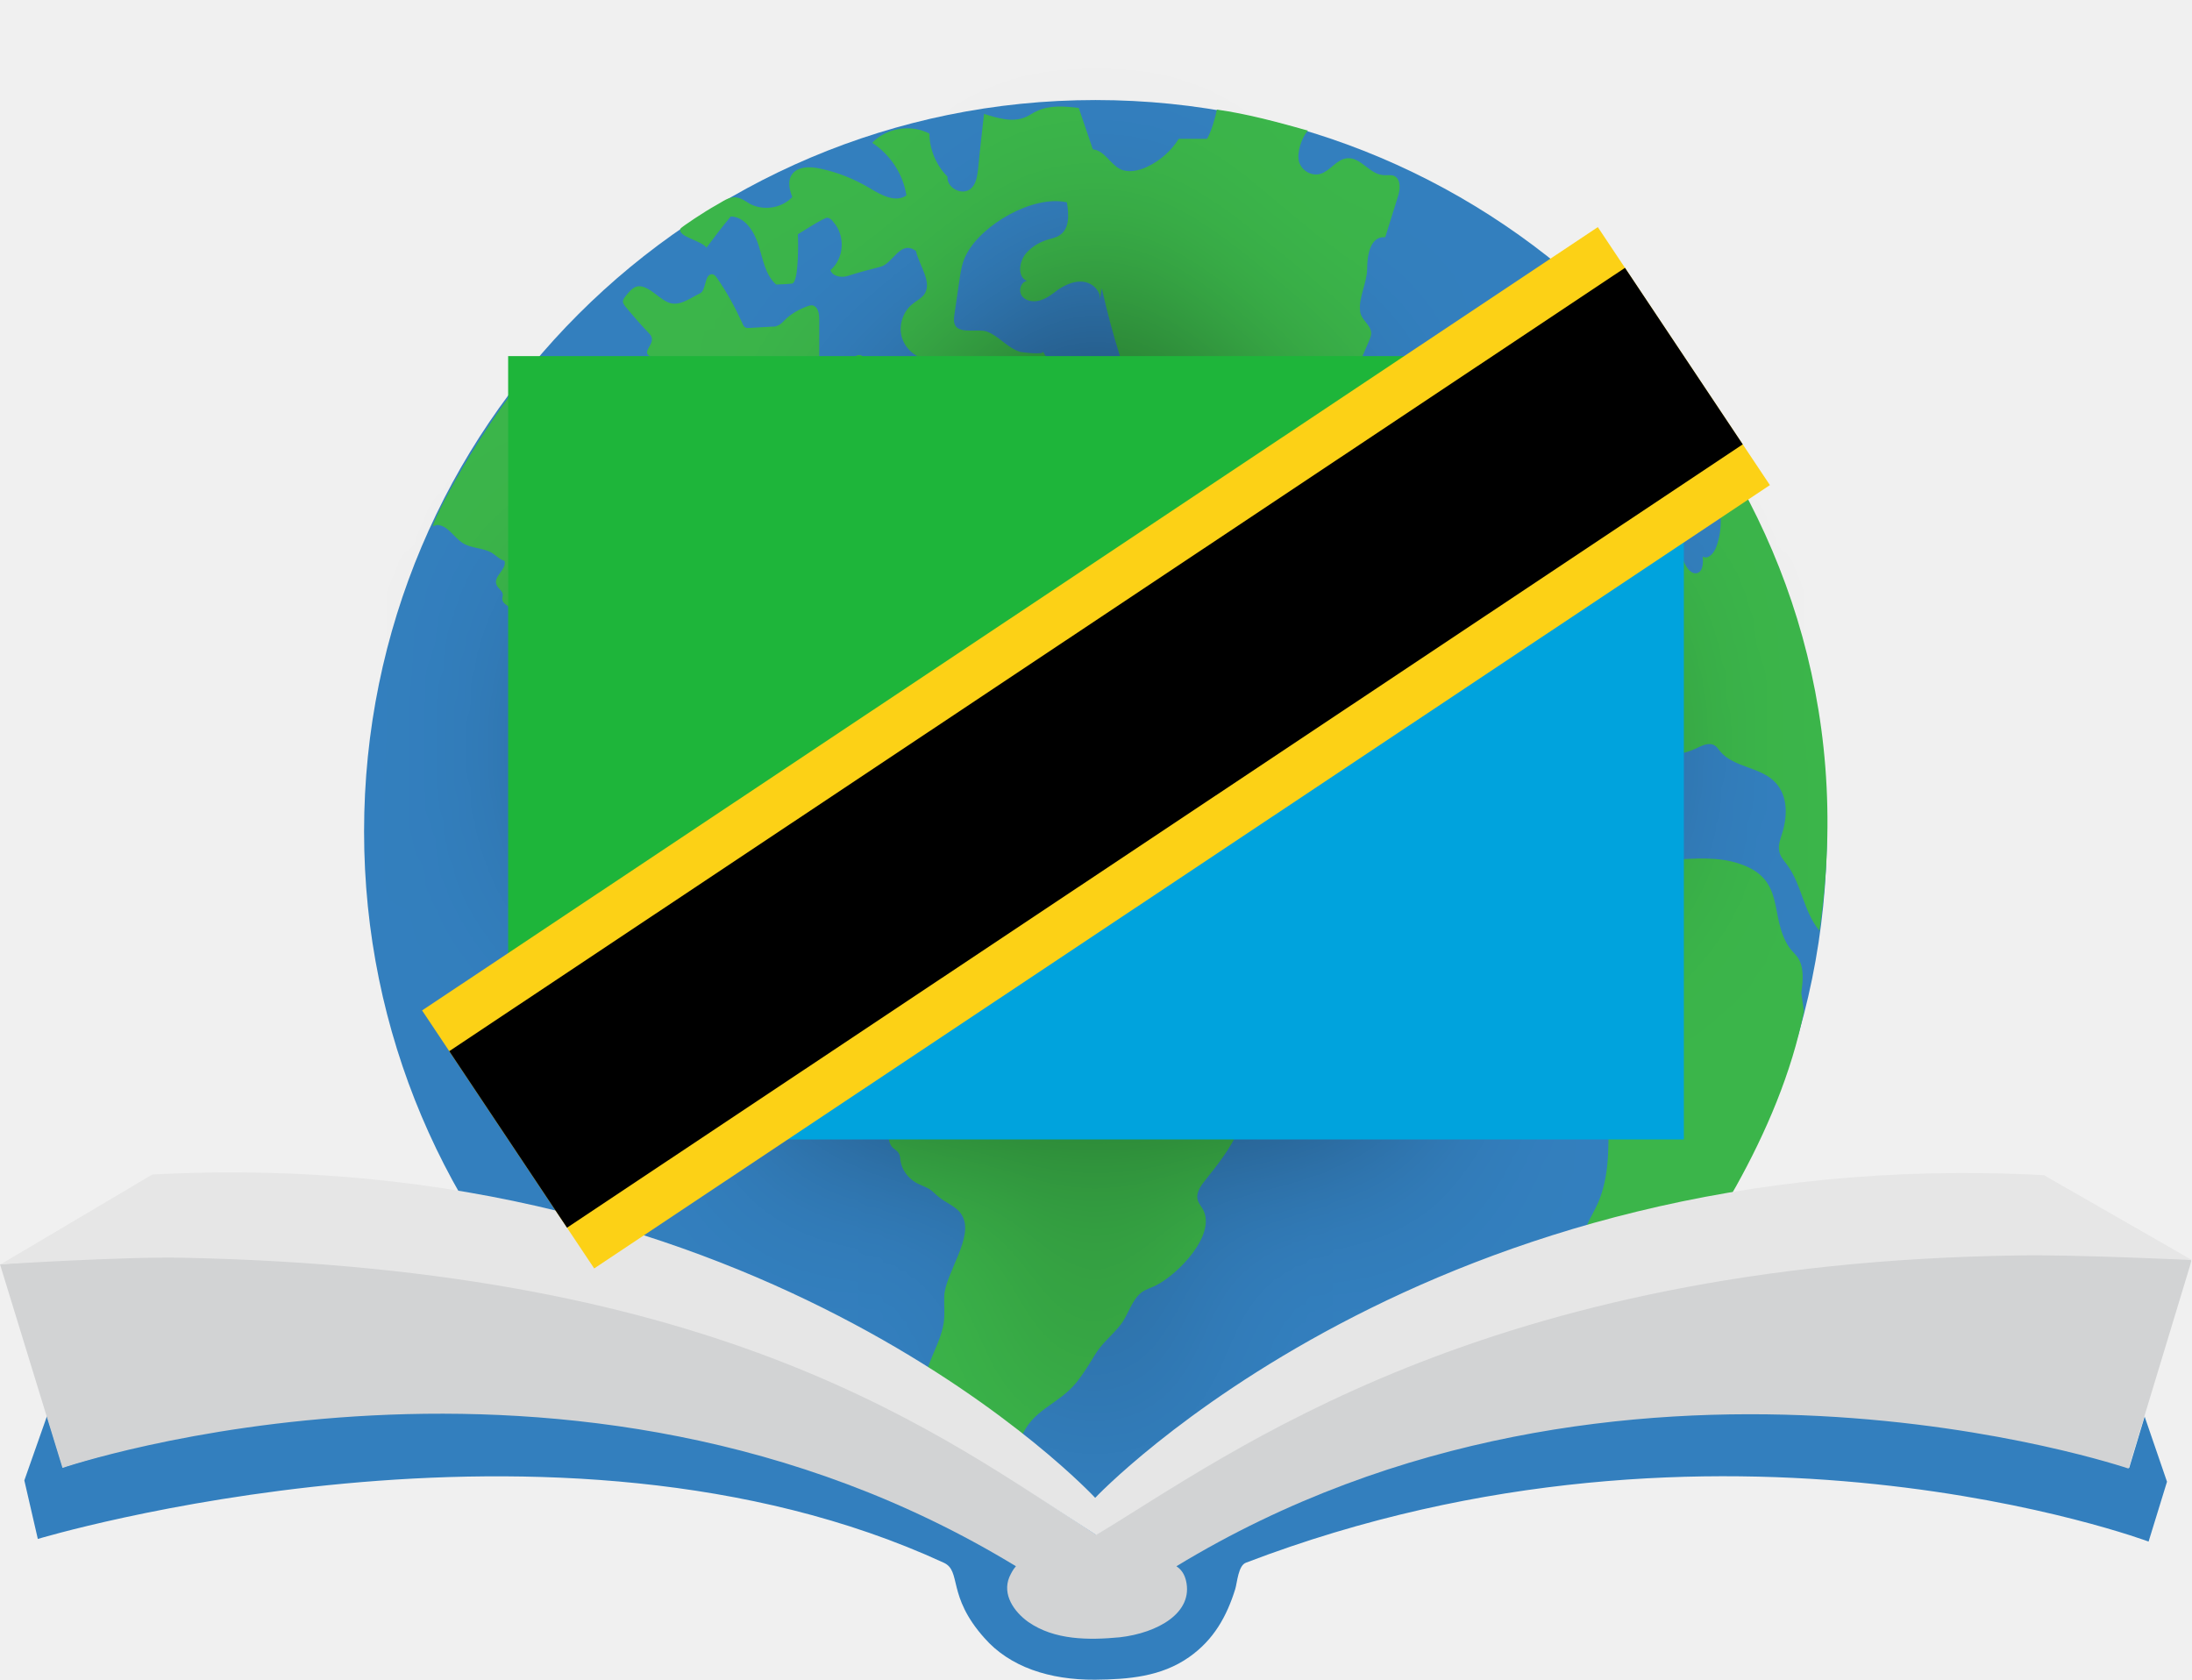
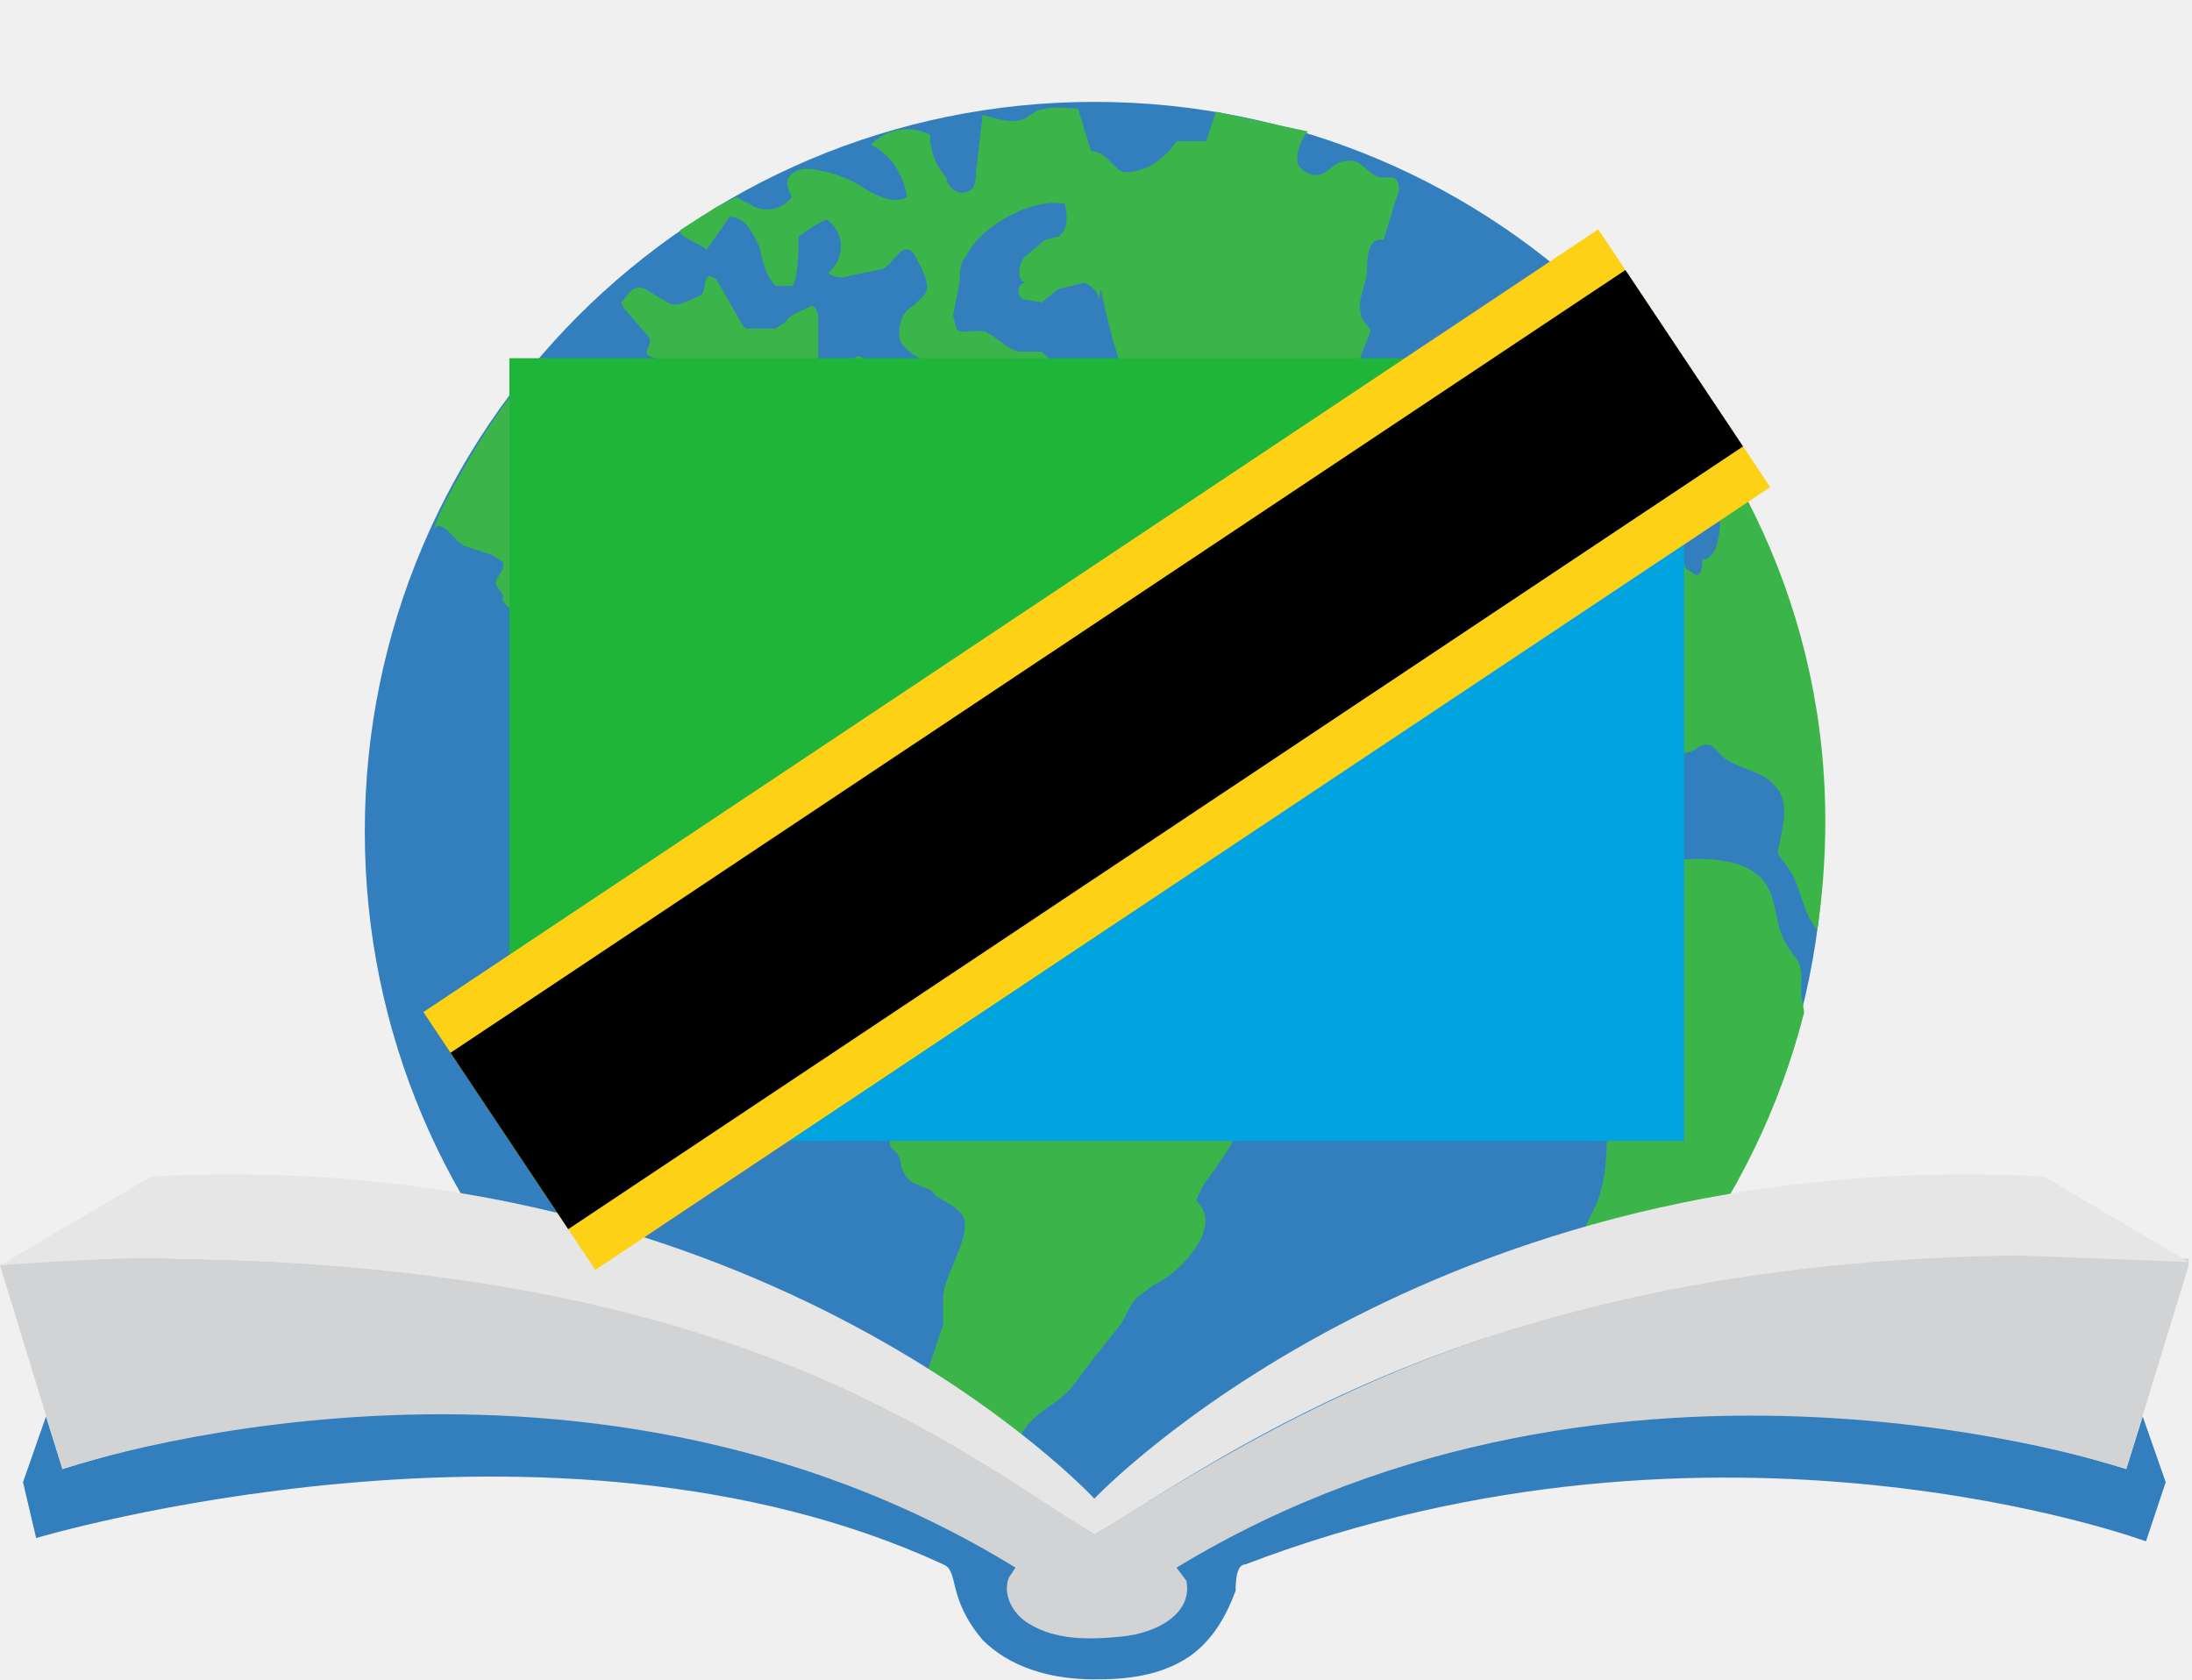
- <svg xmlns="http://www.w3.org/2000/svg" id="Storybooks_Kenya_Logo" viewBox="0 0 666.5 510.719" version="1.1" width="100%" height="100%">
+ <svg xmlns="http://www.w3.org/2000/svg" viewBox="0 0 667 511" version="1">
  <defs id="defs44">
-     <filter id="filter1795" x="-0.231" width="1.462" y="-0.223" height="1.445" color-interpolation-filters="sRGB">
-       <feGaussianBlur stdDeviation="27.684" id="feGaussianBlur1797" />
+     <filter id="filter1795" x="0" width="1" y="0" height="1" color-interpolation-filters="sRGB">
+       <feGaussianBlur stdDeviation="28" id="feGaussianBlur1797" />
    </filter>
-     <path transform="rotate(30)" stroke-miterlimit="10" d="M-1,55.426h2V-38C3,-40 3,-43 3,-46C3,-48 3,-56 0,-64.663C-3,-56 -3,-48 -3,-46C-3,-43 -3,-40 -1,-38z" id="spearshape" />
-     <filter id="filter1795-8" x="-0.231" width="1.462" y="-0.223" height="1.445" color-interpolation-filters="sRGB">
-       <feGaussianBlur stdDeviation="27.684" id="feGaussianBlur1797-3" />
+     <path transform="rotate(30)" stroke-miterlimit="10" d="M-1 55h2v-93c2-2 2-5 2-8 0-2 0-10-3-19-3 9-3 17-3 19 0 3 0 6 2 8z" id="spearshape" />
+     <filter id="filter1795-8" x="0" width="1" y="0" height="1" color-interpolation-filters="sRGB">
+       <feGaussianBlur stdDeviation="28" id="feGaussianBlur1797-3" />
    </filter>
    <clipPath id="band">
-       <circle cy="0" cx="0" r="735" id="circle53" />
+       <circle r="735" id="circle53" />
    </clipPath>
    <clipPath id="gcut">
-       <path d="m -31.5,0 v -70 h 63 V 0 z M 0,-47 v 12 h 31.5 v -12 z" id="path11" />
+       <path d="M-31 0v-70h63V0zM0-47v12h32v-12z" id="path11" />
    </clipPath>
  </defs>
-   <style id="style3">.st0{fill:#337FBE;} .st1{fill:#3BB54A;} .st2{fill:#FFFFFF;} .st3{fill:#D2D3D4;} .st4{fill:#E6E6E6;}</style>
-   <g id="g5" transform="translate(-43.00001,-52.4824)" />
-   <g id="g3036" transform="translate(-43.00001,-52.4824)">
-     <g transform="matrix(0.1714286,0,0,0.1714286,-427.6483,495.7743)" id="g3247">
-       <g transform="matrix(5.833333,0,0,5.833333,2494.615,-2892.017)" id="Globe">
-         <circle style="fill:#337fbe" d="m 598.5,305.3 c 0,122.828 -99.572,222.4 -222.4,222.4 -122.828,0 -222.4,-99.572 -222.4,-222.4 0,-122.828 99.572,-222.4 222.4,-222.4 122.828,0 222.4,99.572 222.4,222.4 z" class="st0" cx="376.1" cy="305.3" r="222.4" id="circle8" />
+   <style id="style3">.st0{fill:#337fbe}.st1{fill:#3bb54a}</style>
+   <g id="g3036" transform="translate(-43 -52)">
+     <g id="g3247">
+       <g id="Globe">
+         <circle class="st0" cx="376" cy="305" r="222" id="circle8" fill="#337fbe" />
        <g id="g10">
-           <path style="fill:#3bb54a" class="st1" d="m 175.8,212.1 c 3.3,0 5.1,3.7 7.9,5.5 2.7,1.7 6.2,1.4 8.9,3 1.3,0.8 2.3,2 3.8,2.4 0.8,2.5 -3.3,4.6 -2.5,7.1 0.4,1.3 1.9,1.9 2,3.2 0,0.5 -0.3,1.1 -0.1,1.7 0.3,1.4 2.3,1.7 2.8,3 0.3,0.8 -0.1,1.7 0.1,2.4 0.3,0.6 0.8,1 1.3,1.4 2.4,1.7 5,3 7.7,4.1 0.8,0.3 1.6,0.6 2.3,1.1 5.8,4.6 0,16.2 -1,21.5 -2.3,11.7 2.7,17.2 9.2,25.2 1.7,2 2.7,4.4 4.2,6.5 5.7,7.7 14.6,14.4 21.1,21.8 0.8,0.9 1.6,1.8 2.2,2.9 0.7,1.4 0.9,3.1 1.6,4.5 1.3,2.5 4,3.9 6.6,5.2 6,2.9 12.1,5.9 18.1,8.8 6.7,3.2 12.7,2 19.3,4.2 10,3.6 20.3,7.2 28.5,14.2 3.4,2.9 2.8,8.3 2.8,12.7 0,0.9 0,1.9 -0.5,2.8 -0.4,0.5 -0.8,0.9 -1.3,1.3 -1.1,0.9 -2.3,1.7 -3.3,2.5 -0.3,0.1 -0.5,0.4 -0.8,0.5 -1.1,1.1 -1.4,3 -0.6,4.4 -1.5,0.3 -2,2 -2.3,3.4 -0.4,2.3 -0.5,4.7 -0.6,7.1 -0.1,1.8 0,3.7 1.3,5 0.6,0.5 1.4,0.9 1.8,1.7 0.4,0.6 0.4,1.4 0.5,2.2 0.4,2.7 2.2,5.2 4.6,6.6 1.5,0.9 3.2,1.3 4.6,2.3 0.8,0.6 1.5,1.4 2.3,2 2.3,2 5.7,3 7.2,5.7 3.9,6.5 -5.2,17.7 -5.4,24.7 -0.1,2.9 0.3,5.9 -0.3,8.8 -1,5.1 -3.9,9.6 -5.2,14.6 -1.2,4.4 -4.4,10.4 -4.8,14.9 3,1.7 5.6,4.2 7.2,7.2 0.5,0.9 0.9,1.9 0.9,3 0,0.8 -0.4,1.5 -0.6,2.3 -1.9,5.1 -2.9,10.5 -3,16 0,0.6 0,1.3 0.3,1.9 0.3,0.5 0.6,1 1.1,1.4 3.7,3.4 8.5,5.7 13.6,6.5 1,-3.7 0.4,-7.5 0.8,-11.3 0.4,-4.8 2.2,-9.4 5.1,-13.3 0.1,-0.3 0.4,-0.5 0.6,-0.6 0.3,-0.1 0.6,-0.1 1,-0.1 1.9,-0.1 3.4,-1.4 4.4,-3 1,-1.5 1.5,-3.4 2.2,-5.1 3.3,-9 11.3,-10.1 17,-17.2 2,-2.5 3.7,-5.3 5.4,-8.1 2.2,-3.7 5.4,-6.1 7.9,-9.3 2.3,-2.9 3.3,-7.3 6.2,-9.7 1.3,-1.1 3.1,-1.5 4.6,-2.3 6.5,-3.2 18.8,-15.6 14.1,-23.4 -0.6,-0.9 -1.3,-1.8 -1.5,-2.9 -0.3,-1.5 0.5,-3.1 1.4,-4.4 2.6,-3.7 18.5,-21 8.9,-25.6 -1.7,-0.8 -3.6,-0.7 -5.4,-1.2 -5.1,-1.4 -7.8,-6.7 -12.5,-8.7 -5.4,-2.4 -12.1,-0.4 -16.2,-5.8 -1,-1.4 -1.7,-3 -2.6,-4.4 -1,-1.7 -2.4,-3.2 -3.8,-4.7 -2,-2.1 -3.9,-4.2 -5.9,-6.3 -0.5,-0.5 -1,-1 -1.6,-1.3 -3.1,-1.1 -9.7,1.3 -14.1,0.2 -0.3,1.4 -1.9,1.9 -3.3,2 -2.5,0.4 -5.7,0.5 -7.4,-1.4 -1,-1.1 -1.3,-2.7 -2,-3.9 -2,-3.7 -7.2,-5 -9,-8.9 -1,-0.8 -2.5,0 -3.3,1 -0.8,1 -0.9,2.4 -1.4,3.6 -1.3,3 -4.6,4.7 -6.2,7.5 -2.2,-1 -5.1,-2.7 -5.7,-5.1 -0.3,-0.8 -0.3,-1.7 -0.6,-2.3 -0.5,-1 -1.7,-1.4 -2.8,-1.8 -1.5,-0.6 -3,-1.4 -4.4,-2.2 -2.4,-1.4 -4.8,-3.4 -5.3,-6.2 -0.3,-1.7 0.1,-3.3 0.5,-5 0.3,-1 0.5,-1.9 0.8,-2.9 0.1,-0.5 0.3,-1.1 0.1,-1.7 -0.4,-1.3 -2.3,-1.3 -3.4,-0.5 -1.1,0.8 -1.9,1.9 -3.2,2.5 -1.1,0.5 -2.4,0.4 -3.6,1 -1.3,0.6 -1.9,2 -3.2,2.7 -2.7,1.2 -8.4,-1.3 -11,-2 -2.1,-0.5 -4.2,-1.5 -5.2,-3.3 -2.1,-3.6 -2,-13.2 1.3,-16 4.4,-3.8 3.1,-8.2 10.7,-7.6 3.6,0.3 7.1,0.8 10.7,1.5 2.7,0.5 6.8,-0.1 9.1,0.7 1.4,0.4 2.3,1.9 2.7,3.3 0.4,1.4 0.6,2.9 1.4,4.2 0.4,0.6 0.9,1.1 1.1,1.8 0.5,1.1 0.5,2.4 0.5,3.6 -0.1,3.2 -0.1,6.6 2,8.9 -0.1,-0.8 0.6,-1.4 1.4,-1.8 0.8,-0.3 1.7,-0.5 2,-1.1 0.4,-0.6 0.3,-1.4 0.1,-2 -0.8,-4.4 -1.4,-9 -1.8,-13.5 -0.1,-1.1 -0.3,-2.3 0,-3.3 0.1,-0.8 0.4,-1.4 0.8,-2 1.7,-3.6 4.4,-6.5 5.7,-10.3 1,-3 1.1,-6.9 3.9,-8.6 -0.4,-1.3 1.1,-2.8 2.4,-3 1.3,-0.3 2.7,0 3.9,-0.4 1.2,-0.4 2.3,-1.3 3.3,-2.2 3.3,-2.8 7,-5 10.7,-7.1 1.3,-0.8 2.5,-1.5 3.9,-1.9 1.8,-0.5 3.9,-0.9 4.7,-2.5 0.8,-1.5 0,-3.7 1.4,-4.7 0.8,-0.6 2.4,-0.9 2.2,-1.9 -0.1,-0.4 -0.4,-0.5 -0.6,-0.8 -1.7,-1.3 -3.4,-2.5 -5.5,-2.5 -0.9,0 -1.7,0.3 -2.5,0.3 -2.3,0 -4.1,-2.2 -5.3,-4.1 -0.1,-0.3 -0.4,-0.5 -0.4,-0.8 0,-0.4 0.1,-0.6 0.4,-1 1.4,-2.3 2.9,-4.7 4.3,-7 0.3,-0.5 0.6,-1 1,-1.3 1,-0.9 2.4,-0.8 3.7,-0.5 1.3,0.4 2.4,1 3.7,1.4 1.8,0.5 3.7,0.3 5.6,0.3 0.6,0 1.3,0 1.9,0.3 1.1,0.4 2,1.3 3,1.8 1,0.5 2.5,0.8 3.3,-0.3 0.8,-1 0.3,-2.8 1.4,-3.4 -1,-3.7 0.3,-8.3 2.8,-11.1 0.4,-0.5 0.9,-0.9 1.1,-1.5 0.1,-0.4 0.1,-0.9 0.1,-1.4 0,-2.2 -0.5,-4.8 -2.5,-5.5 -2.3,-0.8 -5.6,1.3 -8.1,1.3 -3.1,0 -7,-1.6 -10.1,-2.2 -0.4,-0.1 -0.9,-0.2 -1.2,-0.5 -0.3,-0.3 -0.5,-0.7 -0.6,-1.1 -0.9,-2.7 -3.2,-13.4 -5.9,-14.8 -1.3,-0.6 -6.6,-0.8 -8.3,-1 -1.1,-0.1 -2.4,0.5 -2.5,1.6 -0.1,0.4 0,0.8 0,1.3 -0.1,0.9 -1,1.7 -1.9,1.6 -1.1,-0.1 -1.8,-1.1 -2.4,-1.9 -3.2,-4.8 -6.3,-9.7 -9.6,-14.4 -0.3,-0.4 -0.6,-0.8 -1,-1 -0.4,-0.1 -0.9,-0.1 -1.3,-0.1 -2.3,0 -5.1,0.4 -5.8,2.5 -0.3,0.9 -0.6,2.2 -1.5,1.9 -0.4,6.4 3.7,13.6 4.4,20.1 0.1,0.8 0.1,1.7 -0.2,2.4 -0.3,0.6 -1,1.1 -1.5,1.6 -2.4,2.3 -4.5,12 -7.3,12.9 -0.7,0.2 -1.4,0 -2.1,-0.2 -1.8,-0.6 -3.6,-1.2 -4.8,-2.7 -0.9,-1.1 -1.4,-2.6 -2.2,-3.8 -1.4,-2.2 -3.9,-3.4 -6.2,-4.7 -3.6,-2 -12.1,-7 -13.5,-11.1 -1.2,-3.6 2.2,-6 3.3,-9.6 1.2,-4.4 1.5,-6.7 6.4,-8.4 7,-2.3 14.7,-6.2 22.1,-7.1 2.2,-0.3 4.7,-1 5.7,-3 1.1,-2.3 -0.3,-5 -2,-6.7 -2.9,-2.9 -6,-5.9 -8,-9.6 -0.9,-1.6 -2.9,-10.2 -6.5,-7.1 -0.4,0.3 -0.5,0.6 -0.8,0.9 -1.9,2.5 -5.2,3.8 -8.3,3 -1.3,-0.3 -1.5,-2.2 -1.5,-3.3 v -12.2 c 0,-1.8 -0.4,-3.9 -2.2,-4.2 -0.5,0 -0.9,0.1 -1.4,0.3 -2.5,0.9 -5,2.3 -6.9,4.2 -0.6,0.6 -1.3,1.4 -2.2,1.7 -0.5,0.3 -1.1,0.3 -1.7,0.3 -2.3,0.1 -4.6,0.3 -6.9,0.4 -0.4,0 -0.8,0 -1.1,-0.1 -0.5,-0.3 -0.8,-0.8 -1,-1.4 -2.2,-4.8 -4.7,-9.4 -7.7,-13.7 -0.4,-0.6 -1,-1.3 -1.8,-1.1 -2,0.3 -1.5,5 -3.4,5.8 -3,1.4 -6.4,4.3 -9.9,2.6 -1.9,-0.9 -3.4,-2.4 -5.1,-3.5 -3.9,-2.5 -5.4,-1.1 -7.8,2 -0.3,0.4 -0.6,0.9 -0.6,1.4 0,0.5 0.4,0.9 0.6,1.3 2.4,2.9 4.8,5.7 7.5,8.5 3,3.2 -4.7,6.1 2.2,7.4 1.6,0.3 2.6,2 3.2,3.5 0.6,1.6 1.1,3.3 2.4,4.3 0.3,0.3 0.7,0.5 1,0.9 2.7,4.5 -12.8,2.9 -14.6,1.8 -7.3,-4.2 -18.3,-11.1 -27.1,-10.6 -14.6,15 -32,46.6 -33,51.2" id="path12" />
-           <path style="fill:#3bb54a" class="st1" d="m 331.5,322.9 h -5 c 0.5,1.9 2.7,2.8 3.8,4.3 0.8,0.9 1,2.2 1.9,2.9 1.3,1.3 3.3,1.4 5.1,1.1 1.8,-0.4 3.6,-1.1 5.3,-1.3 1.1,-0.1 2.3,0.1 3.4,0 1,-0.1 2,-0.4 3,-0.6 0.9,-0.3 2,-1 1.8,-1.9 -0.1,-0.5 -0.6,-0.6 -1,-0.9 -1.4,-0.6 -2.9,-1.3 -4.6,-1.5 -0.8,-0.1 -1.5,0 -2.2,-0.3 -1.7,-0.6 -2.4,-2.5 -3.9,-3.4 -1.4,-0.8 -3.2,-0.4 -4.8,0.1 -1.1,0.3 -2.3,0.6 -3,1.4" id="path14" />
-           <path style="fill:#3bb54a" class="st1" d="m 590.7,354.4 c 0.5,-3.8 1,-8 -1.3,-11.1 -0.8,-1 -1.7,-1.8 -2.4,-2.8 -6.3,-9.5 -0.7,-20.6 -15.1,-25.4 -6.5,-2.2 -13.6,-1.6 -20.5,-1.2 -2.1,0.1 -4.3,0.2 -6.2,-0.7 -6.1,-2.9 -4.2,-12.3 -7.9,-17.9 -4,-6 -12.8,-5.8 -20,-4.8 -8.7,1.2 -17.4,2.3 -26.2,3.5 -2.5,0.3 -5,0.7 -7.2,1.7 -5,2.4 -7.6,7.7 -9.9,12.7 -8.5,18.5 -17,40.2 -8,58.4 2.5,5 7.9,9.9 13.1,7.8 3.2,-1.3 4.9,-4.8 7.7,-6.8 4.9,-3.7 12.2,-2.3 17.5,0.9 5.3,3.1 9.8,7.7 15.4,10.4 4.1,1.9 9,3.1 11.1,7.1 1.1,2 1.1,4.4 1.2,6.7 0.2,9.2 0.3,18.8 -3.9,27 -2.2,4.3 -5.5,9.4 -2.9,13.4 1,1.5 2.7,2.5 4.1,3.6 6.5,5.4 6.3,15.3 5.5,23.8 0.4,-4.6 15.3,-16.7 18.5,-21 6.5,-8.4 12.3,-17.2 17.5,-26.4 9.2,-16.5 17,-34.7 20.7,-53.3" id="path16" />
-           <path style="fill:#3bb54a" class="st1" d="m 596,335.2 c -4.6,-5.7 -5.2,-13.7 -9.5,-19.6 -1,-1.4 -2.3,-2.7 -2.5,-4.4 -0.4,-1.7 0.3,-3.4 0.8,-5.1 1.7,-5.2 1.9,-11.4 -1.8,-15.5 -4.4,-5 -12.8,-4.6 -17,-9.7 -0.5,-0.6 -1,-1.4 -1.7,-1.8 -1.8,-1 -3.8,0.1 -5.7,1 -3.8,1.8 -8.3,2.3 -12.3,1.3 1.1,-2.2 0.9,-5 -0.5,-6.9 -1.5,-1.9 -4.1,-2.9 -6.5,-2.4 -2.8,0.6 -5.2,3.2 -8.1,3.2 -1.5,0 -2.8,-0.8 -4.3,-1 -2.9,-0.6 -6,0.1 -8.8,0.9 -2.3,0.6 -4.6,1.3 -6.5,2.5 -1.9,1.4 -3.4,3.6 -3.2,5.8 -2.4,-0.8 -5.3,0.1 -6.9,2.2 -1.8,0.5 -3.6,1 -5.3,1.4 -4.3,1.1 -9.8,2 -12.7,-1.3 -1.1,-1.3 -1.7,-3 -2.2,-4.8 -0.9,-3 -1.8,-6.1 -2.7,-9.3 -0.9,-2.9 -1.3,-6.9 1.4,-8.1 1,-0.5 2.3,-0.4 3.6,-0.5 2.9,-0.4 5.5,-2.3 6.6,-5 0.6,0 1.3,-0.1 1.9,-0.1 1.1,-5.1 -3.8,-10.5 -1.4,-15.1 2.2,0.6 4.3,-0.8 5.8,-2.4 1.5,-1.7 3,-3.4 5.3,-3.8 1.9,-0.3 3.8,0.5 5.6,-0.1 1.5,-0.5 2.4,-2 3.8,-2.7 2.3,-1.1 5.1,0.1 7,1.9 1.9,1.8 3.4,3.9 5.7,5.2 2.2,1.1 5,1.4 7.2,0.4 0.8,-0.3 1.4,-0.8 1.9,-1.4 0.4,-0.6 0.5,-1.5 0.5,-2.3 0.3,-3.6 0.4,-7.6 -2.3,-10 -0.9,-0.9 -2.2,-1.4 -3.2,-2.3 -1.3,-1 -2.3,-2.3 -3.3,-3.6 -0.9,-1.1 -1.8,-2.5 -1.5,-3.9 0.4,-1.5 2.3,-2.3 3.8,-2.3 1.5,0 3.3,0.4 4.8,0 0.3,-0.8 0.6,-1.4 0.9,-2.2 2.9,0.3 6.4,0.1 9.1,-0.6 2.5,-0.6 5.1,-2 7.6,-1.3 2.5,0.9 3.8,3.7 4.4,6.4 0.5,2.7 0.8,5.6 2.5,7.6 0.5,0.6 1.3,1.3 2.2,1.3 2.2,0 2.5,-3 2.2,-5.1 1.7,1 3.4,-1 4.1,-2.8 2.2,-5.8 1.8,-12.7 -1,-18.4 -2.7,-5.2 -7.4,-9.7 -7.9,-15.5 -3.6,3.6 -6.2,8 -7.6,12.8 -0.8,2.8 -1.4,6 -3.7,7.7 -1,0.8 -2.2,1.1 -3.3,1.5 -6.1,1.9 -12.4,3.2 -18.9,3.7 -2.5,0.3 -5.5,0.1 -7.2,-1.7 -2.4,-2.4 -1.5,-6.7 0.5,-9.4 2,-2.7 5,-5 6.6,-7.9 0.6,-1.1 1.1,-2.4 2,-3.4 1.9,-2 5,-2.2 7.4,-3.6 2.9,-1.8 4.2,-5.3 4.7,-8.6 0.6,-3.3 0.8,-6.9 2.4,-9.9 1,-1.9 2.9,-3.7 5.1,-3.4 1.9,0.3 3.7,1.1 5,2.5 34.9,43.2 57.5,101.1 47.3,170.2" id="path18" />
-           <path style="fill:#3bb54a" class="st1" d="m 492.5,212.3 c -1.7,0.3 -2.4,2.2 -2.3,3.8 0.1,1.7 0.9,3.2 0.9,4.8 0,1.3 -0.4,2.5 -0.9,3.8 -1.4,3.6 -3.7,6.7 -6.5,9.3 -1.5,1.4 -3.4,2.8 -3.8,4.8 v 0.8 c 0.3,0.8 1.3,1 2.2,1 1.8,0.1 3.6,0.3 5.1,-0.4 2.4,-1 3.9,-3.6 6.5,-4.4 1.1,-0.4 2.3,-0.5 3.4,-0.8 4.6,-1.1 7.6,-6.6 6.1,-11.1 -0.9,-2.8 -3.3,-5 -4.1,-7.9 -0.5,-1.8 -0.5,-3.8 -2,-5 -0.8,-0.5 -2.2,-1 -2,-1.9 -0.9,-0.3 -1.9,0.4 -2,1.3" id="path20" />
-           <path style="fill:#3bb54a" class="st1" d="m 458.3,177.2 c -2.8,0 -4.7,2.5 -6.5,4.6 -1.8,2 -4.2,4.3 -6.9,3.7 3.7,4.7 7.4,9.3 11.2,14 0.5,0.5 0.9,1.1 1.7,1.4 0.5,0.3 1.1,0.3 1.8,0.3 h 3.9 c 1.5,0 3.2,0 4.6,-0.6 3.4,-1.5 4.4,-6 7.2,-8.4 1.4,-1.3 3.3,-1.9 4.6,-3.4 1.1,-1.4 1.5,-3.3 1.8,-5.1 0.4,-2.4 0.6,-5.2 -0.8,-7.2 -2,-3 -6.5,-2.8 -10.2,-2.4 -2,0.3 -4.1,0.5 -6.1,0.9 -2.9,0.4 -6,0.9 -8.1,2.7" id="path22" />
-           <path style="fill:#3bb54a" class="st1" d="m 378,140.1 c 3.3,14.6 7.3,27.5 13.2,41.3 0.9,2.3 1.4,4.7 2.2,7.1 3.4,10.7 14.5,18.5 25.7,18.2 -0.1,-6 0.5,-11.9 1.8,-17.8 0.3,-1 0.5,-2.2 1.4,-2.8 1.3,-0.9 3.2,-0.4 4.7,-0.9 3.2,-1.3 2.7,-6.7 5.8,-8.1 1.3,-0.6 2.8,-0.3 4.3,-0.3 4.4,0 10,-4.2 14.1,-5.8 0.6,-0.2 1.1,-0.5 1.6,-0.8 0.6,-0.6 1,-1.4 1.3,-2.1 1.7,-3.9 3.4,-7.8 5.1,-11.8 0.4,-0.9 0.8,-1.9 0.7,-2.8 -0.3,-2.4 -2.9,-3.7 -3.3,-6.1 -0.7,-4.2 2.1,-8.9 2.1,-13.3 0,-3.4 0.7,-9.9 5.5,-9.5 1.3,-4.1 2.5,-8.1 3.8,-12.2 0.8,-2.3 1,-5.3 -1,-6.4 -1.1,-0.5 -2.4,-0.1 -3.6,-0.3 -4.1,-0.4 -6.7,-5.5 -10.8,-5.1 -3.2,0.3 -5.1,3.8 -8,4.7 -2.7,0.9 -5.8,-0.9 -6.6,-3.6 -0.8,-2.7 0.8,-7.5 2.7,-9.5 -8.9,-2.5 -18.4,-5.1 -27.7,-6.4 -0.4,2.3 -1.8,7 -3,8.9 h -8.6 c -2.3,3.7 -5.7,6.7 -9.8,8.6 -2.5,1.1 -5.5,1.8 -8,0.6 -3,-1.5 -4.8,-5.7 -8.3,-6 -1.4,-4.2 -2.9,-8.4 -4.3,-12.6 -4.2,-0.5 -8.8,-0.9 -12.6,0.9 -1.3,0.5 -2.3,1.4 -3.6,1.9 -3.9,1.7 -8.5,0.3 -12.6,-1 -0.6,5.6 -1.3,11.2 -1.8,16.8 -0.3,2.3 -0.6,4.7 -2.4,6.1 -2.7,2 -7.2,-0.5 -6.9,-3.8 -3.4,-3.4 -5.5,-8.3 -5.5,-13.1 -5.6,-2.9 -13,-1.8 -17.4,2.8 5.5,3.6 9.4,9.5 10.4,16 -3.3,2.3 -7.7,-0.1 -11.3,-2.3 -4.6,-2.7 -9.5,-4.7 -14.7,-5.8 -3.3,-0.8 -7.5,-0.8 -9.1,2.2 -1,1.9 -0.4,4.3 0.4,6.4 -3.2,3.4 -8.8,4.3 -13,2 -1.3,-0.8 -2.5,-1.7 -4.1,-1.9 -2.2,-0.3 -4.2,1.4 -6.1,2.4 -3.3,1.8 -10.5,6.6 -10.8,7.1 -1,2.5 6.5,3.6 7.9,5.8 2.4,-3.2 4.8,-6.4 7.4,-9.5 4.4,0.1 7.2,4.7 8.5,8.9 1.3,4.2 2,8.9 5.3,11.8 1.7,-0.1 3.2,-0.1 4.8,-0.3 2.2,-0.2 1.9,-13.7 1.8,-15 0,0.1 8.2,-5.3 9,-5 0.8,0.1 1.3,0.6 1.8,1.3 3.7,4.1 3.3,11.1 -0.9,14.6 0.6,1.9 3.3,2.4 5.2,1.8 3.4,-1.1 6.5,-1.9 10,-2.8 3.9,-1 6,-8.3 10.8,-4.8 1.1,4.7 5.3,9.8 2.3,13.5 -0.9,1 -2.2,1.7 -3.2,2.5 -3.2,2.4 -4.6,7.1 -3.2,10.8 1.4,3.8 5.3,6.5 9.4,6.4 1.5,0 3,-0.4 4.4,0 1.1,0.4 2.2,1.3 3,2.2 4.4,4.3 9.3,10.5 6.5,16.1 3.3,2.7 5.5,6.6 9,9 3.6,2.4 9.5,2.3 10.9,-1.8 -3.6,-2.8 -6.4,-6.6 -8,-10.8 3.8,-0.6 7.7,-1.4 11.6,-2 1,-2.9 2,-5.8 2.9,-8.8 -2.9,-1.4 -5.5,-3.7 -7,-6.6 0.6,1.2 -6.1,0.3 -6.8,0.2 -4,-1.2 -6.5,-4.8 -10.2,-6.2 -2.6,-0.9 -7.6,0.6 -9.4,-1.5 -0.8,-1 -0.7,-2.4 -0.5,-3.7 0.5,-3.4 1,-6.8 1.5,-10.3 0.4,-2.7 0.8,-5.5 2.1,-7.9 4.7,-9.2 20.4,-18.2 30.6,-15.9 0.6,3.6 0.9,8 -2.2,10 -1.1,0.8 -2.7,1 -4.1,1.5 -2.4,0.8 -4.6,2.2 -6.2,4.1 -2,2.4 -2.7,7.1 0.4,8.3 -2,0.3 -2.8,3.2 -1.4,4.8 1.3,1.5 3.8,1.7 5.7,1 1.9,-0.6 3.6,-2 5.2,-3.2 2.3,-1.5 5.1,-2.8 7.9,-2.3 2.8,0.5 5.2,3 4.7,5.8" id="path24" />
+           <path class="st1" d="M176 212c3 0 5 4 8 6l9 3 3 2c1 3-3 5-2 7l2 3v2l3 3v2l1 2 8 4 2 1c6 5 0 16-1 21-2 12 3 18 9 26l4 6c6 8 15 15 22 22l2 3 1 4 7 6 18 8c7 4 13 2 19 5 10 3 21 7 29 14 3 3 3 8 3 12l-1 3-1 2-3 2-1 1c-1 1-2 3-1 4l-2 3-1 7 1 5 2 2 1 2c0 3 2 6 4 7l5 2 2 2c3 2 6 3 8 6 3 6-6 18-6 25v8l-5 15c-2 4-5 10-5 15l7 7 1 3-1 2-3 16 1 2 1 2c3 3 8 5 13 6l1-11a26 26 0 0 1 6-14h1c2 0 3-1 4-3l2-5c4-9 12-10 17-17l6-8 8-10c2-3 3-7 6-9l4-3c7-3 19-15 15-23l-2-3 2-4c2-4 18-21 8-26l-5-1c-5-2-8-7-12-9-6-2-13 0-17-6l-2-4-4-5-6-6-2-1c-3-2-9 1-14 0l-3 2c-3 0-6 0-7-2l-2-4c-2-3-8-5-9-8-1-1-3 0-4 1l-1 3-6 8c-3-1-5-3-6-5l-1-3-2-2-5-2c-2-1-5-3-5-6v-5l1-3v-2h-3l-3 3-4 1-3 2c-3 1-8-1-11-2-2 0-4-1-5-3-2-4-2-13 1-16 4-4 3-8 11-8l10 2h10l2 4 2 4 1 2v3c0 4 0 7 2 9l2-2 2-1v-2l-2-13v-3l1-2 5-11c1-3 2-7 4-8 0-2 1-3 3-3l4-1 3-2a68 68 0 0 1 14-9l5-2c1-2 0-4 2-5l2-2-1-1-5-2h-3c-2 0-4-2-5-4l-1-1 1-1 4-7 1-1 4-1 4 2h7l3 2h3l2-4c-1-3 0-8 3-11l1-1v-2c0-2-1-4-3-5s-5 1-8 1l-10-2-1-1-1-1c-1-2-3-13-6-14l-8-1c-1-1-2 0-2 1v1l-2 2-3-2-9-14-1-1h-2c-2 0-5 0-5 2l-2 2c0 6 4 14 4 20v3l-1 1c-3 2-5 12-8 13h-2l-4-3-3-4c-1-2-4-3-6-4-3-2-12-7-13-11-2-4 2-6 3-10s1-7 6-8c7-3 15-7 22-8 3 0 5 0 6-2 1-3 0-5-2-7l-8-10c-1-1-3-10-6-7l-1 1c-2 3-5 4-8 3-2 0-2-2-2-3v-12c0-2 0-4-2-5l-2 1c-2 1-5 2-6 4l-3 2h-9l-1-1-8-14-2-1c-2 0-1 5-3 6-3 1-7 4-10 2l-5-3c-4-3-6-1-8 2l-1 1 1 2 7 8c3 3-4 6 3 7l3 4 2 4 1 1c3 5-13 3-14 2-8-4-19-11-27-11-15 15-32 47-33 52" id="path12" fill="#3bb54a" />
+           <path class="st1" d="M332 323h-5c0 2 2 3 3 4l2 3 5 1 6-1h3l3-1 2-2-1-1-5-1h-2l-4-4h-5l-3 2" id="path14" fill="#3bb54a" />
+           <path class="st1" d="M591 354c0-3 1-8-2-11l-2-3c-6-9-1-20-15-25-7-2-14-2-21-1l-6-1c-6-3-4-12-8-18s-12-5-20-4l-26 3-7 2c-5 2-8 7-10 12-8 19-17 41-8 59 3 5 8 10 13 8l8-7c5-4 12-3 17 1l16 10c4 2 9 3 11 7l1 7c0 9 0 19-4 27-2 4-5 9-3 13l4 4c7 5 7 15 6 24 0-5 15-17 18-21a219 219 0 0 0 39-80" id="path16" fill="#3bb54a" />
+           <path class="st1" d="M596 335c-5-6-5-14-9-19-1-2-3-3-3-5l1-5c1-5 2-11-2-15-4-5-13-5-17-10l-2-2c-2-1-4 0-5 1-4 2-9 2-13 1v-7l-7-2c-3 1-5 3-8 3l-4-1-9 1-6 3c-2 1-4 3-4 5-2 0-5 1-6 3l-6 1c-4 1-10 2-12-1l-3-5-2-9c-1-3-2-7 1-8l4-1c3 0 5-2 6-5h2c1-5-4-11-1-15l6-3c1-1 3-3 5-3h5l4-3c3-1 5 0 7 2l6 5h7l2-1 1-2c0-4 0-8-3-10l-3-3-3-3-2-4c1-2 3-2 4-2h5l1-3h9l7-2c3 1 4 4 5 7l2 7 3 2c2 0 2-3 2-5 1 1 3-1 4-3 2-6 2-13-1-19-3-5-8-9-8-15-4 4-6 8-8 13 0 3-1 6-3 7l-4 2-19 4c-2 0-5 0-7-2s-1-7 1-9l6-8 2-4c2-2 5-2 8-3 3-2 4-6 4-9 1-3 1-7 3-10 1-2 3-4 5-3l5 2c35 43 57 101 47 170" id="path18" fill="#3bb54a" />
+           <path class="st1" d="M493 212l-3 4 1 5-1 4-6 9c-2 1-4 3-4 5v1l2 1 5-1 7-4 3-1c5-1 8-7 6-11l-4-8c0-2 0-4-2-5l-2-2-2 1" id="path20" fill="#3bb54a" />
+           <path class="st1" d="M458 177c-2 0-4 3-6 5s-4 4-7 3l11 14 2 2h10c4-2 5-6 7-9l5-3 2-5-1-8c-2-2-7-2-10-2l-6 1c-3 0-6 1-8 3" id="path22" fill="#3bb54a" />
+           <path class="st1" d="M378 140c3 15 7 28 13 41l2 7c4 11 15 19 26 19l2-18 1-3 5-1c3-1 3-7 6-8h4c4 0 10-4 14-6l2-1 1-2a1388 1388 0 0 0 6-15c0-2-3-3-3-6-1-4 2-9 2-13 0-3 0-10 5-9l4-13c1-2 1-5-1-6h-4c-4-1-6-6-10-5-4 0-5 3-8 4s-6-1-7-3c-1-3 1-8 3-10l-28-6-3 9h-9c-2 3-5 6-9 8-3 1-6 2-8 1-3-2-5-6-9-6l-4-13c-4 0-9-1-13 1l-3 2c-4 2-9 0-13-1l-2 17c0 2 0 5-2 6-3 2-7-1-7-4-3-3-5-8-5-13-6-3-13-2-18 3 6 3 10 9 11 16-4 2-8 0-12-2-4-3-9-5-14-6-4-1-8-1-10 2-1 2 0 4 1 6-3 4-9 5-13 2l-4-2-6 3-11 7c-1 2 6 4 8 6l7-10c5 0 7 5 9 9 1 4 2 9 5 12h5c2-1 2-14 2-15 0 0 8-6 9-5l1 1c4 4 4 11-1 15 1 1 4 2 6 1l10-2c4-1 6-9 10-5 2 4 6 10 3 13l-3 3c-4 2-5 7-4 11 2 3 6 6 10 6h4l3 2c5 4 9 11 7 16 3 3 5 7 9 9 3 3 9 3 11-2-4-2-7-6-8-10l11-2 3-9-7-7h-7c-4-1-6-4-10-6-3-1-8 1-9-1l-1-4 2-10c0-3 0-6 2-8 4-9 20-18 30-16 1 4 1 8-2 10l-4 1-6 5c-2 2-3 7 0 8-2 0-3 3-1 5l6 1 5-4 8-2c2 1 5 3 4 6" id="path24" fill="#3bb54a" />
        </g>
      </g>
-       <g transform="matrix(5.833333,0,0,5.833333,2494.615,-2892.017)" id="g33-3" style="fill:#000000;fill-opacity:0.422;filter:url(#filter1795-8)">
-         <path class="st2" d="m 547.744,301.324 c 0,0 -46.166,4.294 -7.396,-65.493 0,0 -64.06,22.786 -64.06,-20.04 0,0 -89.59,133.61 -31.256,-52.61 l -35.788,18.373 -32.925,-62.63 -32.926,62.63 -35.788,-18.49 c 58.096,186.336 -31.493,52.608 -31.493,52.608 0,42.708 -64.06,19.803 -64.06,19.803 38.77,69.906 -7.397,65.493 -7.397,65.493 135.637,65.61 74.558,103.904 74.558,103.904 l 90.902,-18.37 -6.084,86.726 11.93,1.55 11.81,-1.312 -5.965,-86.726 90.902,18.49 c 0.476,-0.238 -60.722,-38.532 75.034,-103.904 z" id="path35-6" style="fill:#000000;fill-opacity:0.422" />
+       <g id="g33-3" fill-opacity="0" filter="url(#filter1795-8)">
+         <path d="M548 301s-46 5-8-65c0 0-64 23-64-20 0 0-89 133-31-53l-36 19-33-63-33 63-35-19c58 186-32 53-32 53 0 42-64 19-64 19 39 70-7 66-7 66 135 66 74 104 74 104l91-18-6 86 12 2 12-2-6-86 91 18s-61-38 75-104z" id="path35-6" />
      </g>
-       <g transform="matrix(5.833333,0,0,5.833333,2494.615,-2892.017)" id="Book">
-         <path style="fill:#337fbe" class="st0" d="m 695.1,483.2 -4.7,15.6 c -42.4,-14 -172,-42.9 -298.3,28.8 -5.6,3.2 -10.8,7 -16.1,11.1 -5.2,-3.9 -10.5,-7.9 -16,-11.1 -126.9,-71.9 -255.8,-42.2 -297.9,-29 l -4.8,-15.6 -6.9,19.6 4.1,17.8 c 0,0 157,-47.3 275.4,7.2 5.6,2.5 0.9,10 12.4,22.9 7.7,8.8 19.8,12.8 33.7,12.7 10.1,-0.1 20.1,-0.9 28.6,-6.9 7.4,-5.2 11.4,-12.3 14,-20.7 0.6,-2 0.9,-7.2 3.3,-8 144.2,-55.1 274.4,-6.4 274.4,-6.4 l 5.6,-18.2 -6.8,-19.8 z" id="path38" />
-         <path style="fill:#d2d3d4" id="Middle_Book" class="st3" d="M 708.9,435.4 C 522.6,424.1 435.5,481.6 376.2,519.1 327.3,487.2 263.8,437 96.4,434.6 c -17,-0.3 -34.7,0.8 -53.4,2.3 l 19,61.9 c 0,0 154.6,-52.5 289.9,29.9 -0.9,1 -1.5,2.2 -2,3.3 -2.2,5.3 1.4,10.5 5.7,13.6 8,5.6 18.4,5.6 27.9,4.7 11.4,-1.3 22.5,-7.4 20.1,-17.3 -0.5,-1.9 -1.3,-3.2 -2.9,-4.3 C 536,446.5 690.2,499 690.2,499 l 18.7,-61.7 0.4,-1.5 -0.4,-0.4 z" />
-         <path style="fill:#e6e6e6" id="Top_Book" class="st4" d="M 664.5,409.8 C 478,399.7 376,507.9 376,507.9 c 0,0 -100.2,-108.3 -286.7,-98.3 l -46.1,27.3 c 0,0 38.2,-2.4 55.3,-2 165.1,3.3 230.7,54 277.8,84.3 41.3,-24.9 117.6,-82.7 280.5,-85 17,-0.3 52.7,1.4 52.7,1.4 l -45,-25.8 z" />
+       <g id="Book">
+         <path class="st0" d="M695 483l-5 16a383 383 0 0 0-314 40l-16-11a385 385 0 0 0-298-29l-5-16-7 20 4 17s157-47 276 8c5 2 1 10 12 23 8 8 20 12 34 12 10 0 20-1 29-7 7-5 11-12 14-20 0-2 0-8 3-8 144-55 274-7 274-7l6-18-7-20z" id="path38" fill="#337fbe" />
+         <path id="Middle_Book" d="M709 435c-186-11-273 47-333 84-49-32-112-82-280-84-17-1-34 0-53 2l19 62s155-53 290 30l-2 3c-2 5 1 11 6 14 8 5 18 5 28 4 11-1 22-7 20-17l-3-4c135-82 289-30 289-30l19-62v-2z" fill="#d2d3d4" />
+         <path id="Top_Book" d="M665 410c-187-10-289 98-289 98S276 400 89 410l-46 27s38-3 56-2c165 3 230 54 277 84 42-25 118-83 281-85l52 2-44-26z" fill="#e6e6e6" />
      </g>
    </g>
-     <g id="g3234" transform="matrix(4.965131,0,0,4.961972,197.5053,160.7548)">
-       <path id="path3220" d="M 0,48 V 0 h 72 z" style="fill:#1eb53a" />
-       <path id="path3222" d="M 0,48 H 72 V 0 z" style="fill:#00a3dd" />
-       <path id="path3224" d="M 0,48 72,0" style="stroke:#fcd116;stroke-width:19" />
-       <path id="path3226" d="M 0,48 72,0" style="stroke:#000000;stroke-width:13" />
+     <g id="g3234" transform="matrix(4.96513 0 0 4.96197 198 161)">
+       <path id="path3220" d="M0 48V0h72z" fill="#1eb53a" />
+       <path id="path3222" d="M0 48h72V0z" fill="#00a3dd" />
+       <path id="path3224" d="M0 48L72 0" stroke="#fcd116" stroke-width="19" />
+       <path id="path3226" d="M0 48L72 0" stroke="#000" stroke-width="13" />
    </g>
  </g>
</svg>
